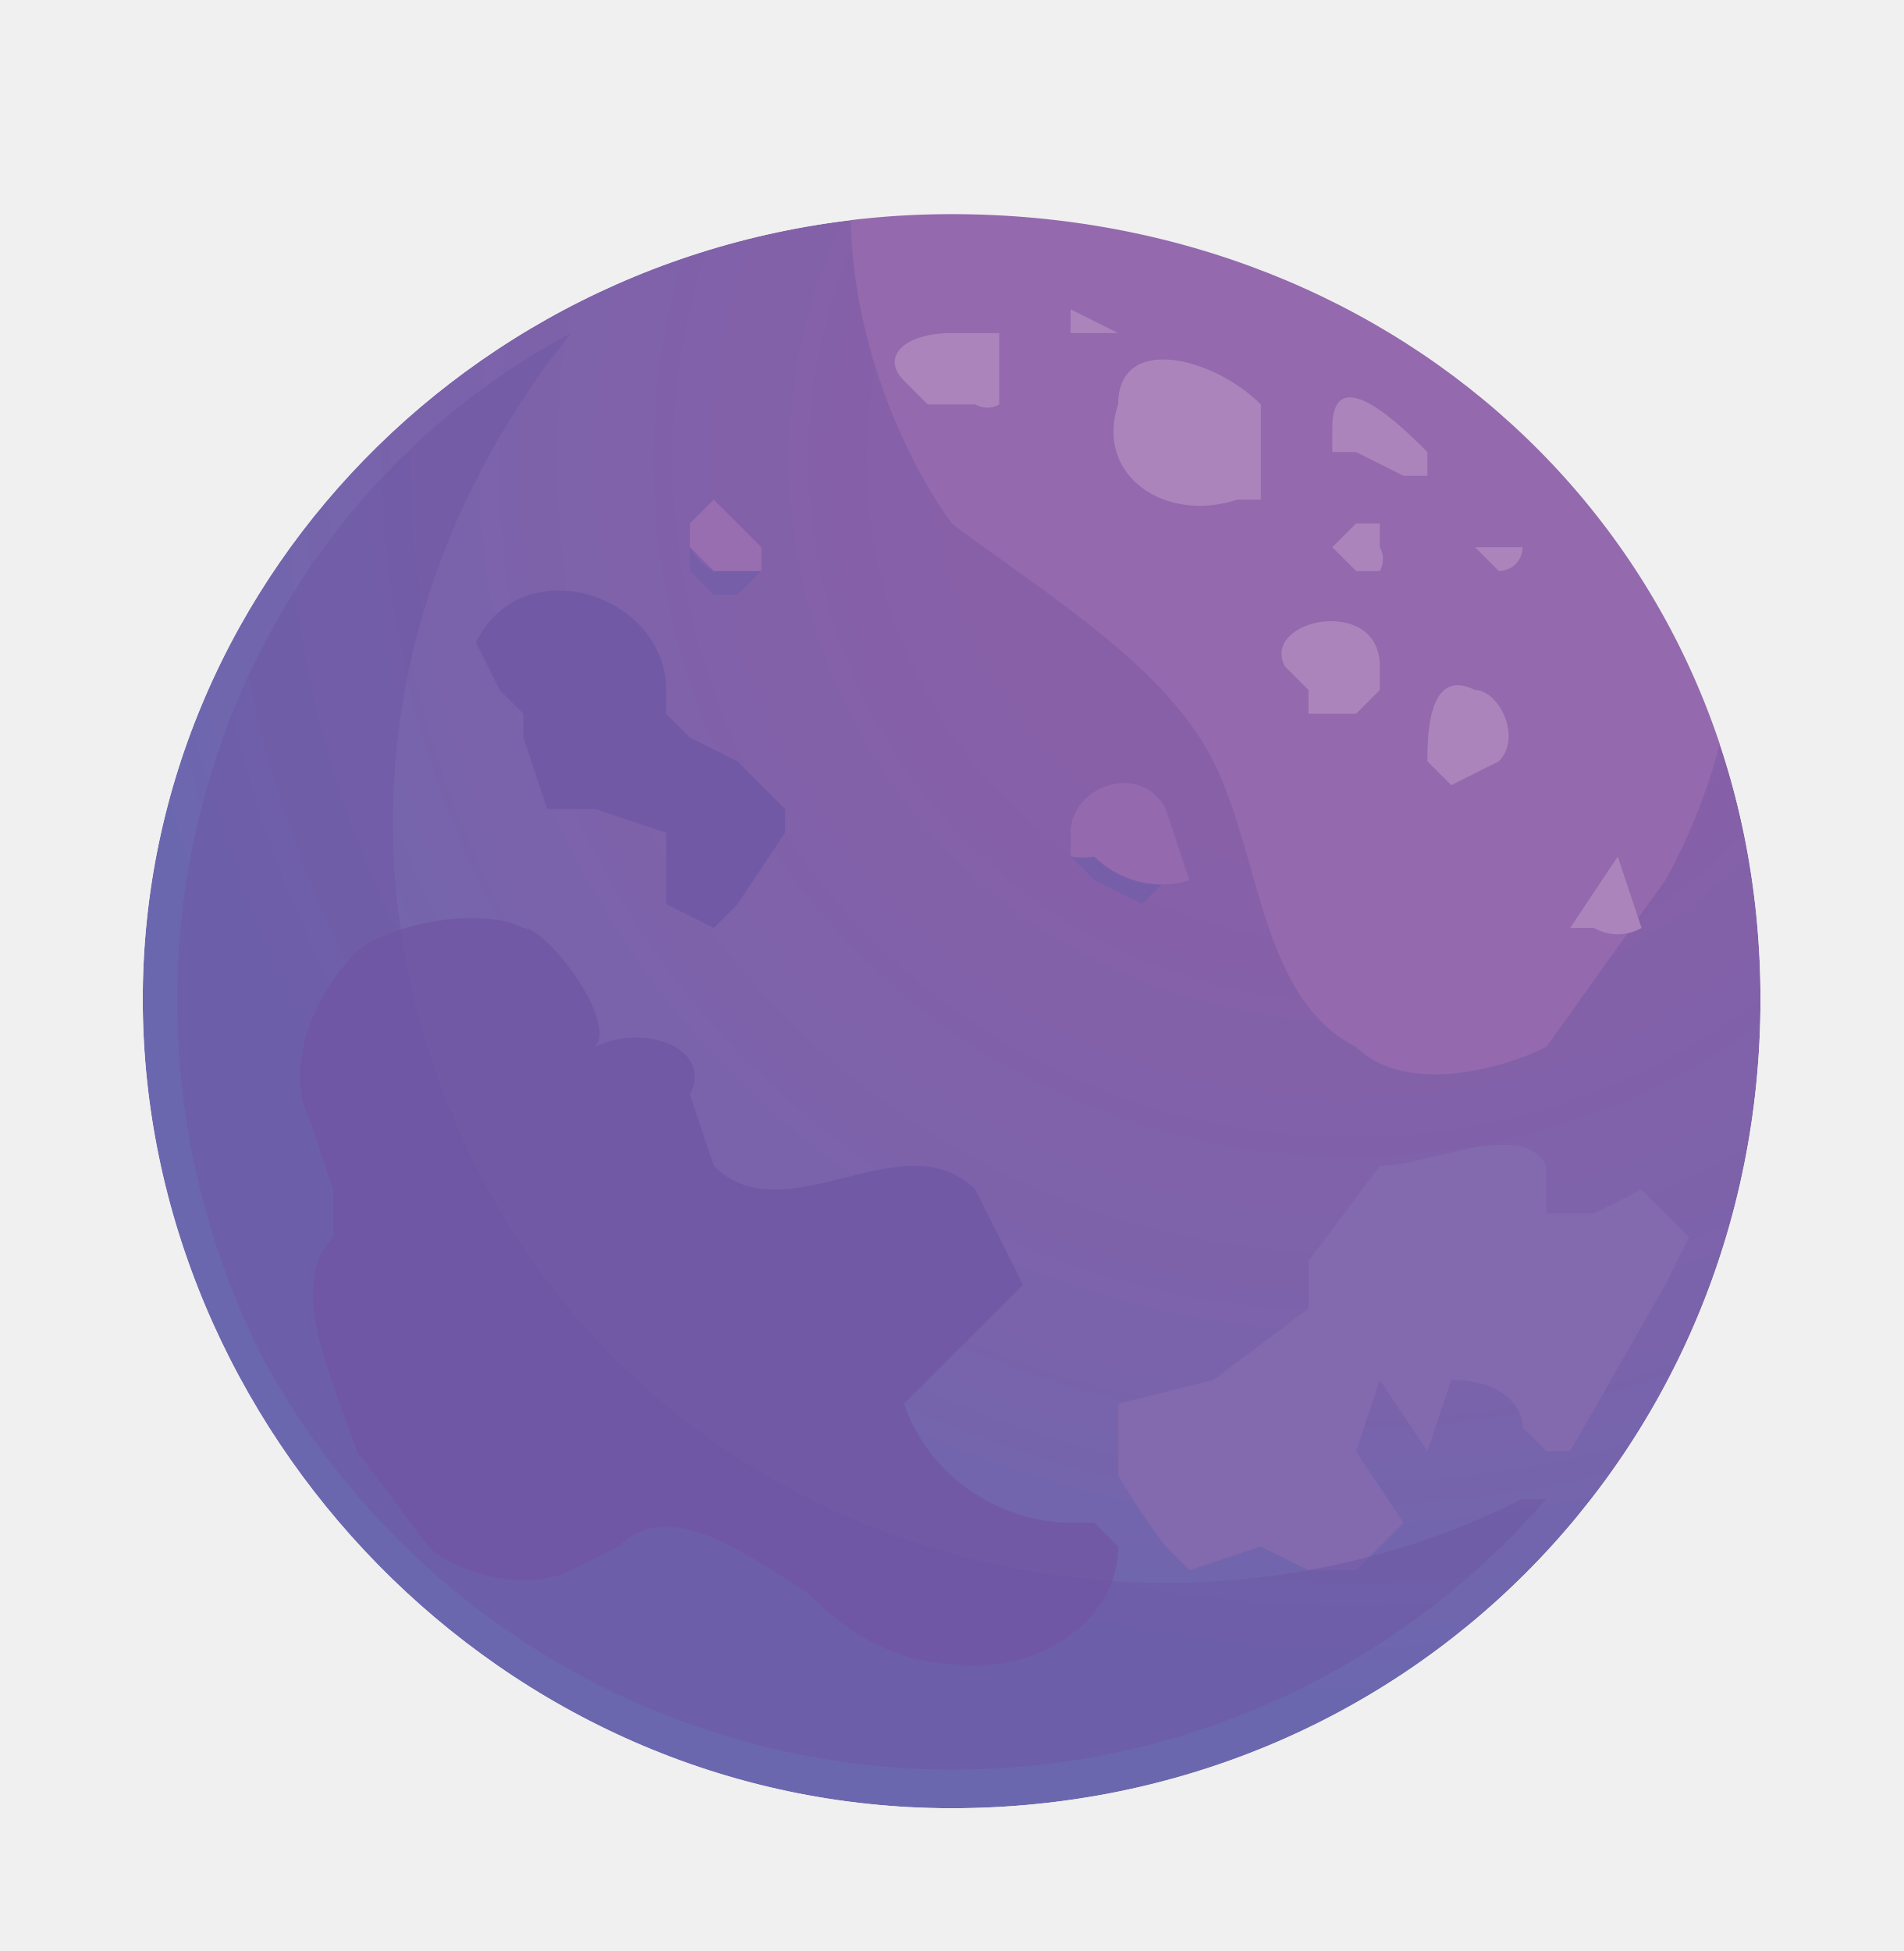
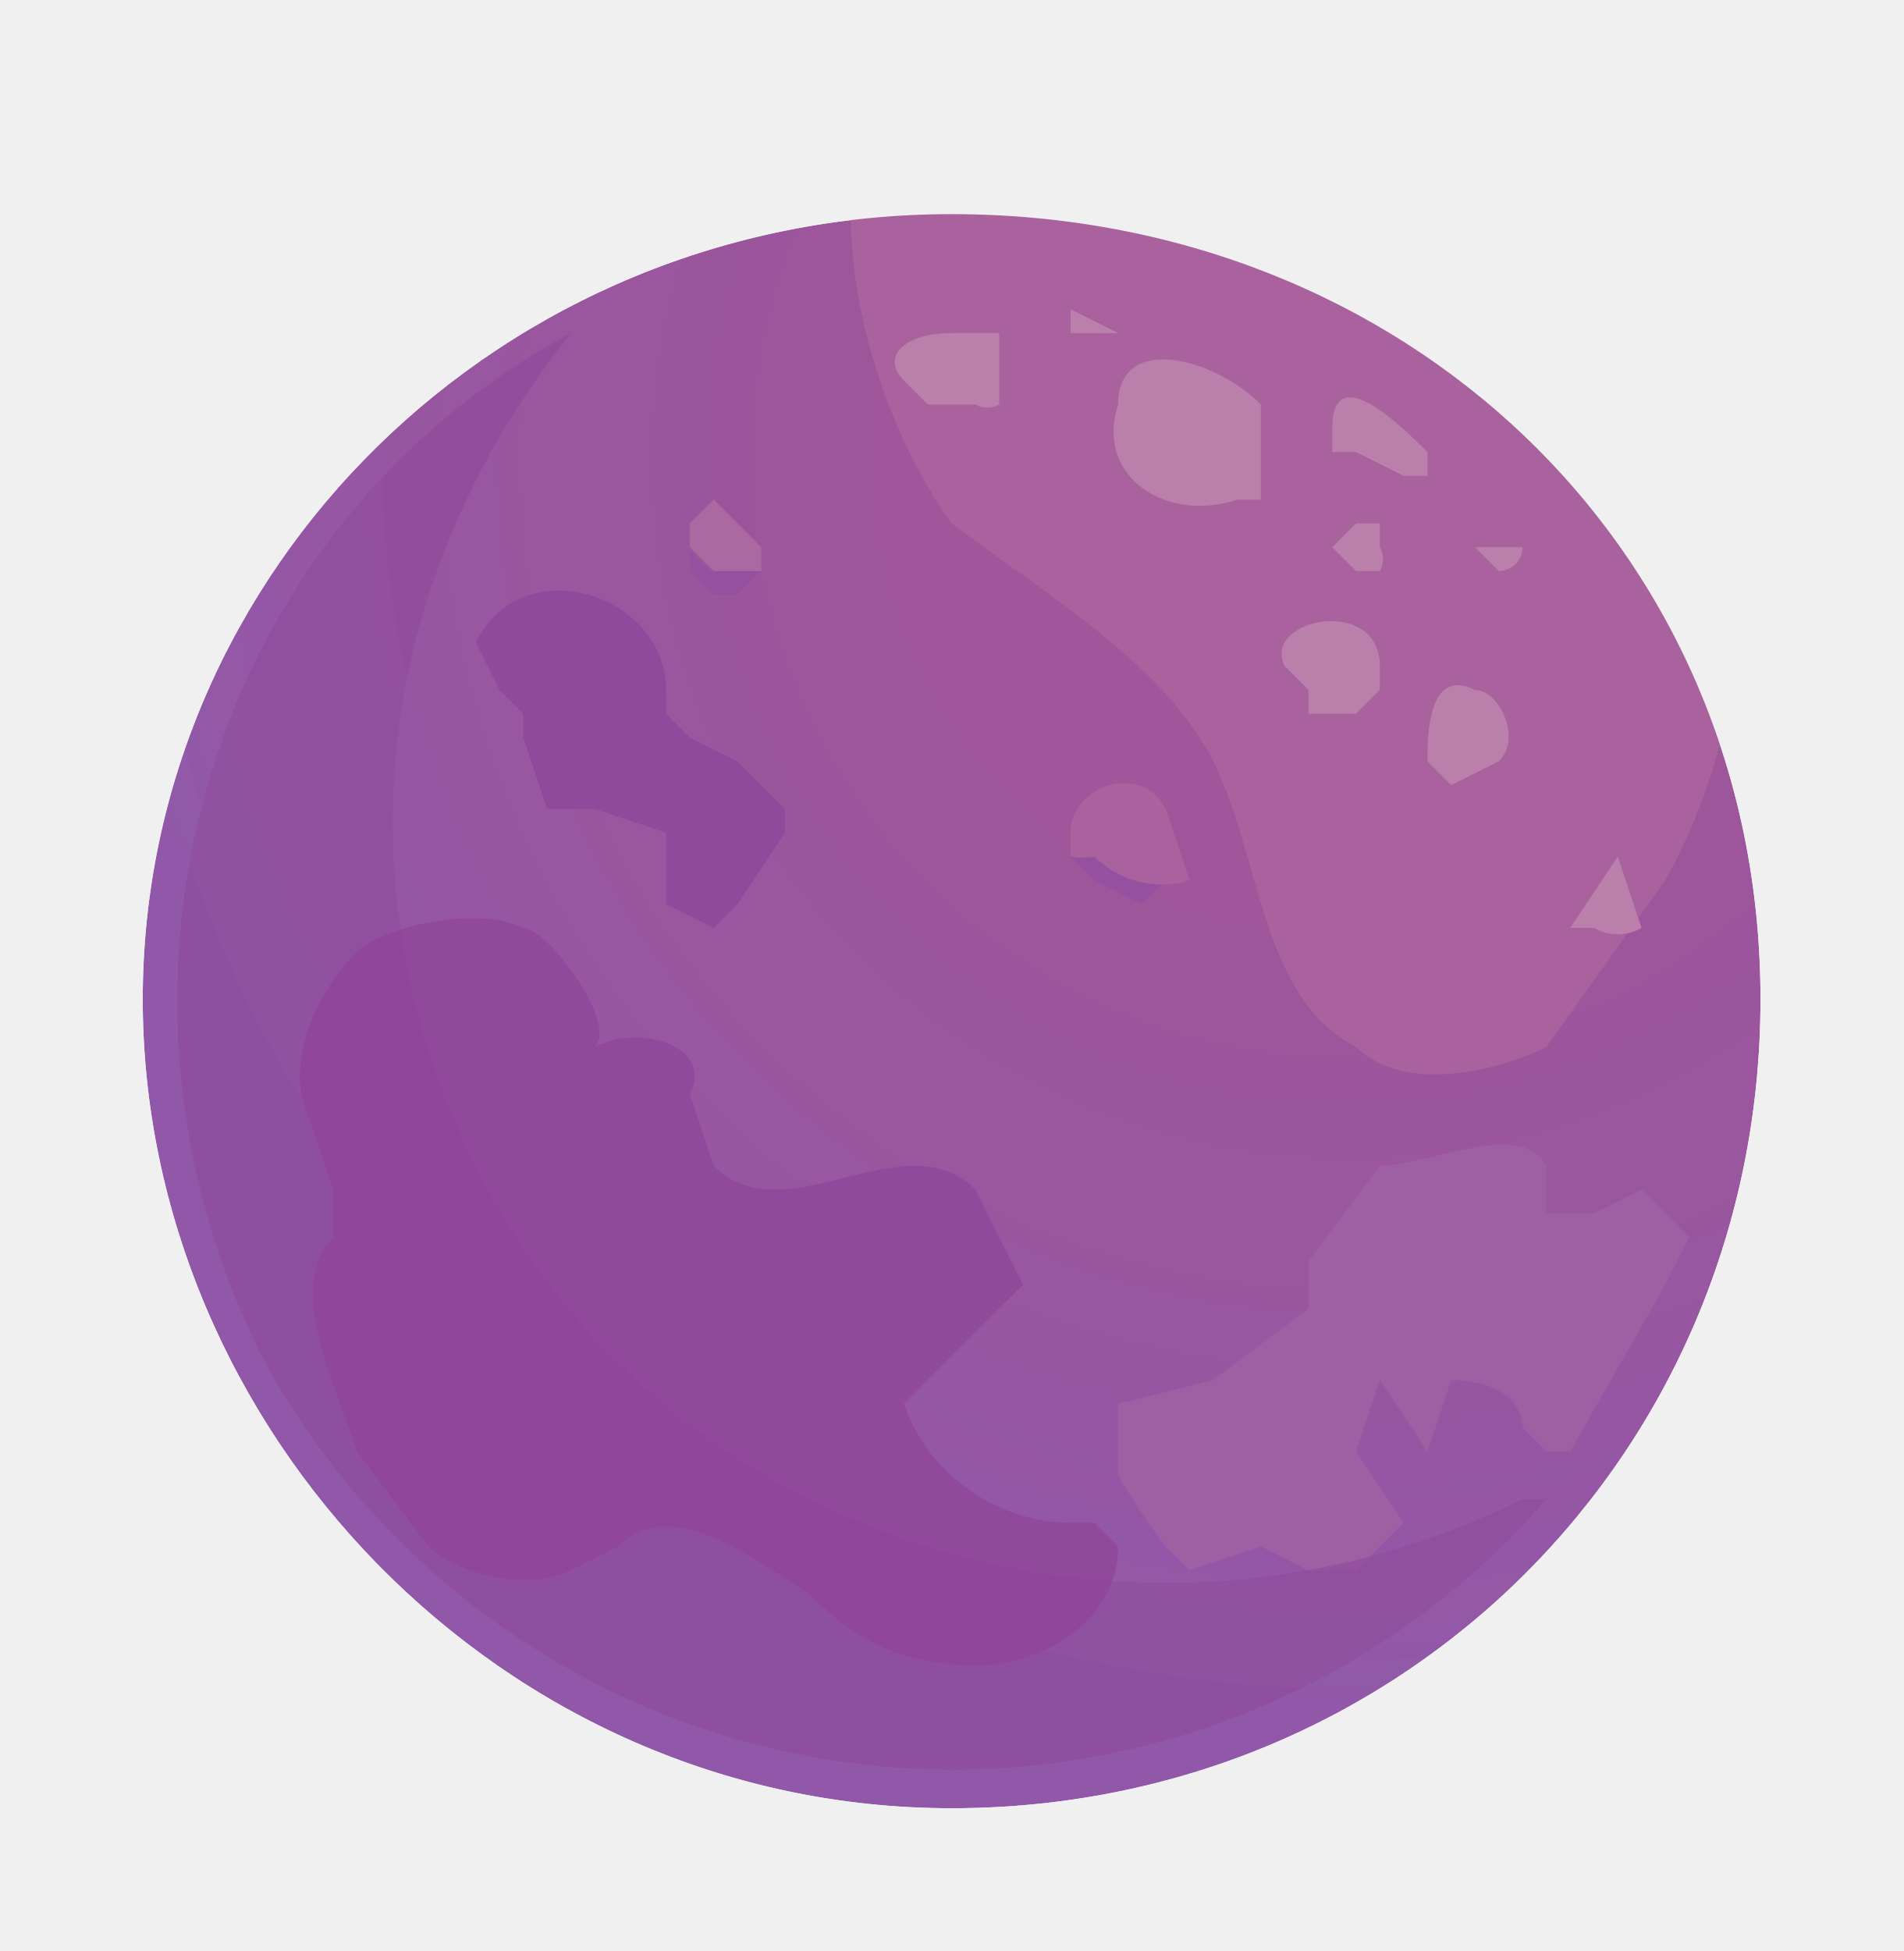
- <svg xmlns="http://www.w3.org/2000/svg" width="80" height="82" fill="none" viewBox="-6 -6 80 82">
+ <svg xmlns="http://www.w3.org/2000/svg" width="80" height="82" fill="none" style="filter: hue-rotate(390deg)" viewBox="-6 -6 80 82">
  <g clip-path="url(#a)">
    <mask id="b" width="69" height="68" x="0" y="2" maskUnits="userSpaceOnUse">
      <path fill="#fff" d="M34 70c19 0 34-15 34-34S53 3 34 3 0 18 0 36s15 34 34 34z" />
    </mask>
    <g mask="url(#b)">
      <path fill="url(#c)" d="M34 70c19 0 34-15 34-34S53 3 34 3 0 18 0 36s15 34 34 34z" />
      <path fill="#9469ad" d="M34 16c4 3 9 6 11 10s2 10 6 12c2 2 6 1 8 0l5-7c5-9 4-21-2-30-5-7-17-13-26-9s-7 17-2 24z" />
      <path fill="#775ea9" d="M24 18a2 2 0 0 1-1-1v-1 2l1 1h1l1-1h-2z" />
      <path fill="#986eb0" d="m26 17-2-2-1 1v1l1 1h2v-1z" />
      <path fill="#7159a6" d="M9 34c-2 2-3 5-2 7l1 3v2c-2 2 0 6 1 9l3 4c1 1 4 2 6 1l2-1c2-2 5 0 8 2 2 2 4 3 7 3s6-2 6-5l-1-1h-1c-3 0-6-2-7-5l5-5-2-4c-3-3-8 2-11-1l-1-3c1-2-2-3-4-2 1-1-2-5-3-5-2-1-6 0-7 1z" />
      <path fill="#775ea9" d="M40 30h-1l1 1 2 1 1-1h1-2l-2-1z" />
      <path fill="#9469ad" d="M43 28c-1-2-4-1-4 1v1a3 3 0 0 0 1 0 4 4 0 0 0 4 1l-1-3z" />
      <path fill="#ab84bc" d="M46 15h1v-4c-2-2-6-3-6 0-1 3 2 5 5 4zm8 11 1 1 2-1c1-1 0-3-1-3-2-1-2 2-2 3zm6 7h1a2 2 0 0 0 2 0l-1-3-2 3zm-3-15a1 1 0 0 0 1-1h-2l1 1zm-7-1 1 1h1a1 1 0 0 0 0-1v-1h-1l-1 1zm-15-6a1 1 0 0 0 1 0V8h-2c-2 0-3 1-2 2l1 1h2zm6-3h-2V7l2 1zM50 12v1h1l2 1h1v-1c-1-1-4-4-4-1zm-2 10 1 1v1h2l1-1v-1c0-3-5-2-4 0z" />
      <path fill="#8369ae" d="m52 43-3 4v2l-4 3-4 1v3a27 27 0 0 0 2 3l1 1 3-1 2 1h2l2-2-2-3 1-3 2 3 1-3c2 0 3 1 3 2l1 1h1l4-7 1-2-2-2-2 1h-2v-2c-1-2-5 0-7 0z" />
      <path fill="#7159a6" d="m14 21 1 2 1 1v1l1 3h2l3 1v3l2 1 1-1 2-3v-1l-2-2-2-1-1-1v-1c0-4-6-6-8-2z" />
      <path fill="#6d55a4" d="M58 57c-16 8-36 2-44-14-6-12-4-25 4-35C3 16-3 35 5 51a33 33 0 0 0 54 6h-1z" opacity=".5" />
    </g>
  </g>
  <defs>
    <radialGradient id="c" cx="0" cy="0" r="1" gradientTransform="matrix(66 0 0 66 51 13)" gradientUnits="userSpaceOnUse">
      <stop stop-color="#8b5fa8" />
      <stop offset=".3" stop-color="#8660a8" />
      <stop offset=".6" stop-color="#7a63ab" />
      <stop offset=".8" stop-color="#6b67af" />
    </radialGradient>
    <clipPath id="a">
      <path fill="#fff" d="M0 0h68v70H0z" />
    </clipPath>
  </defs>
</svg>
